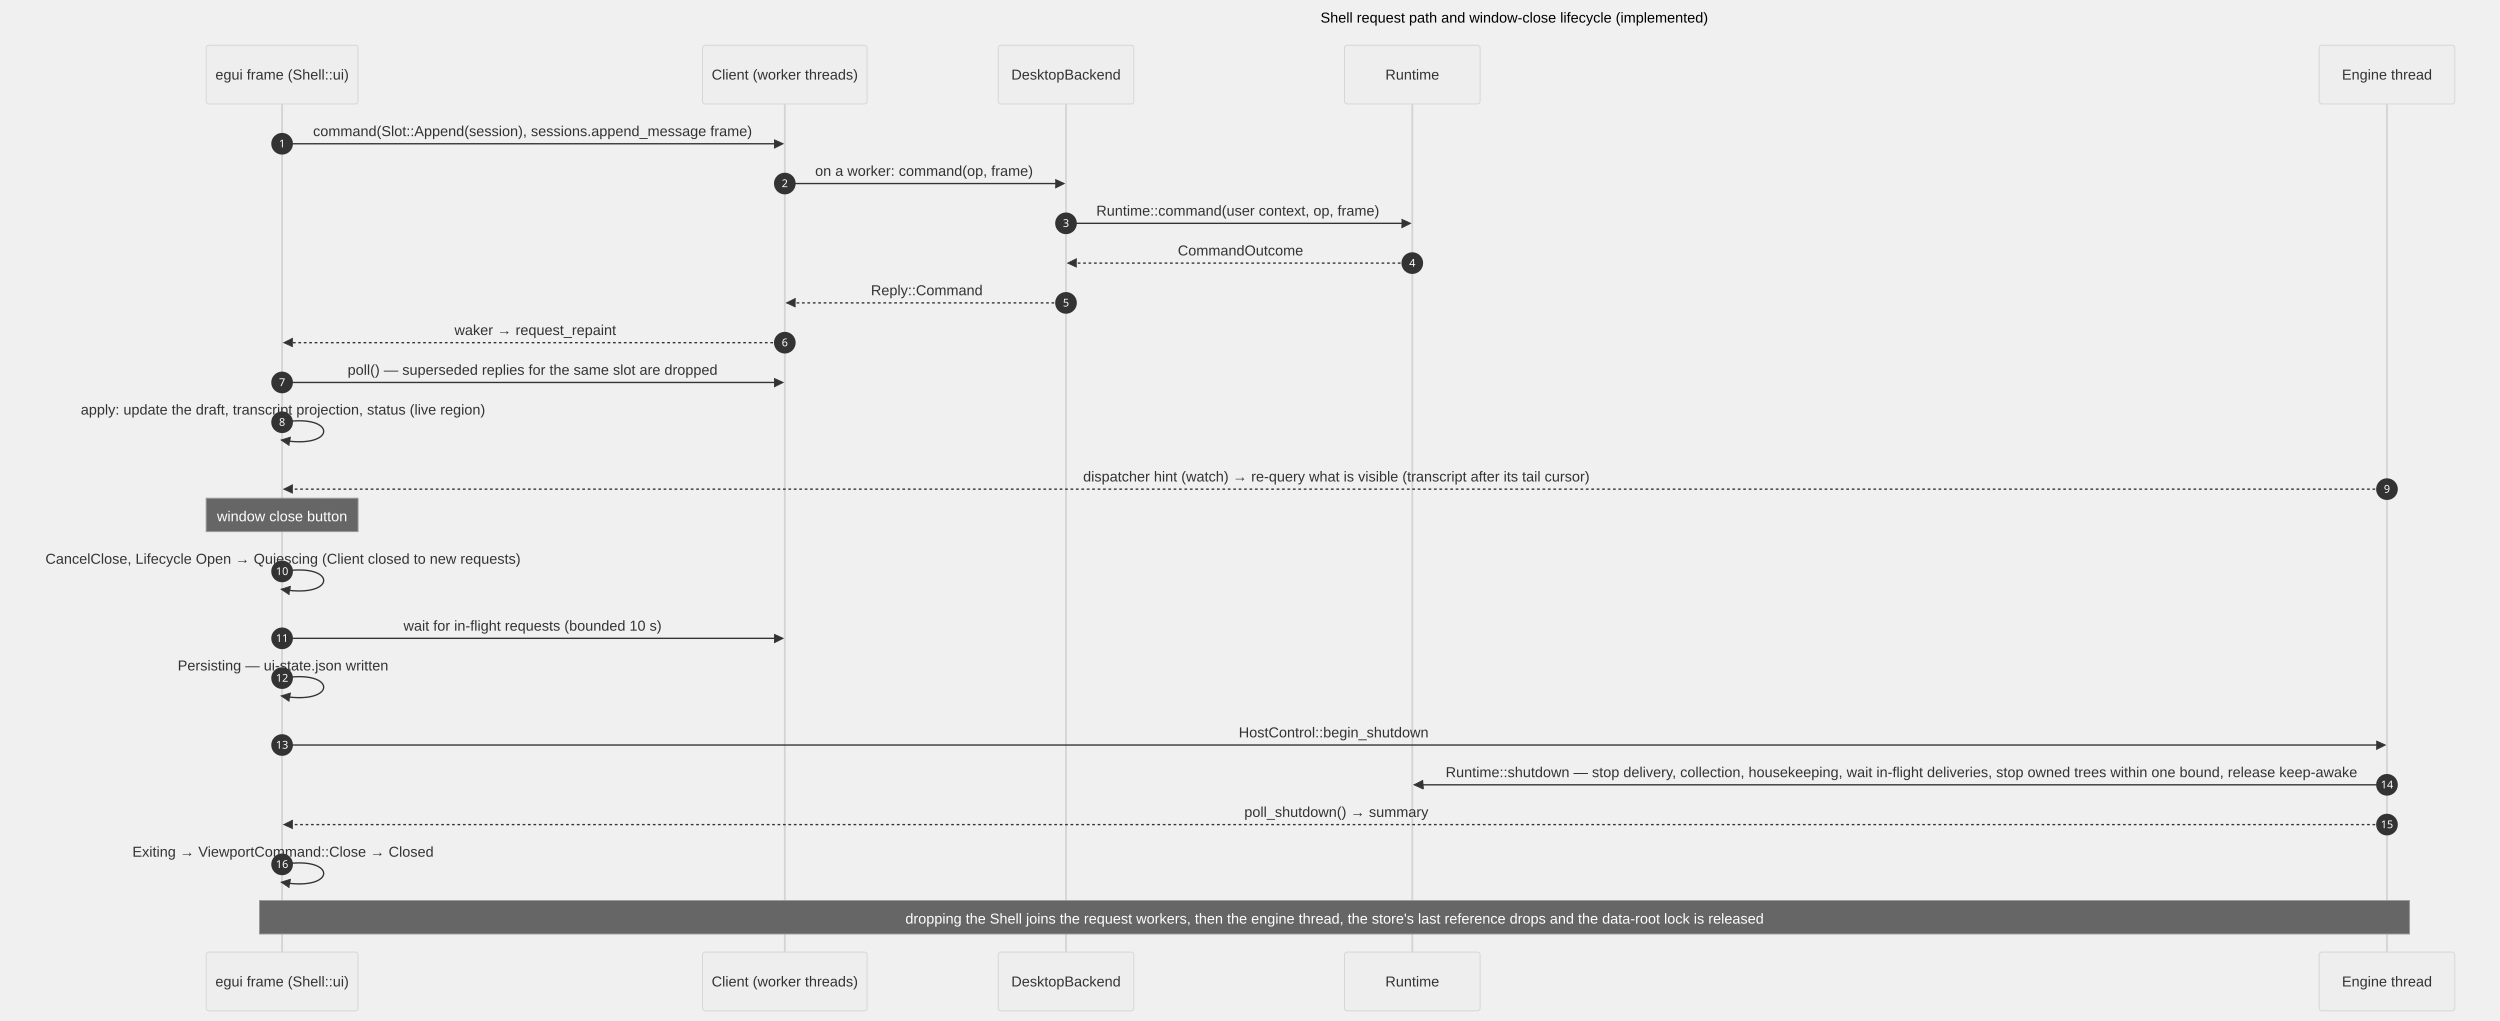
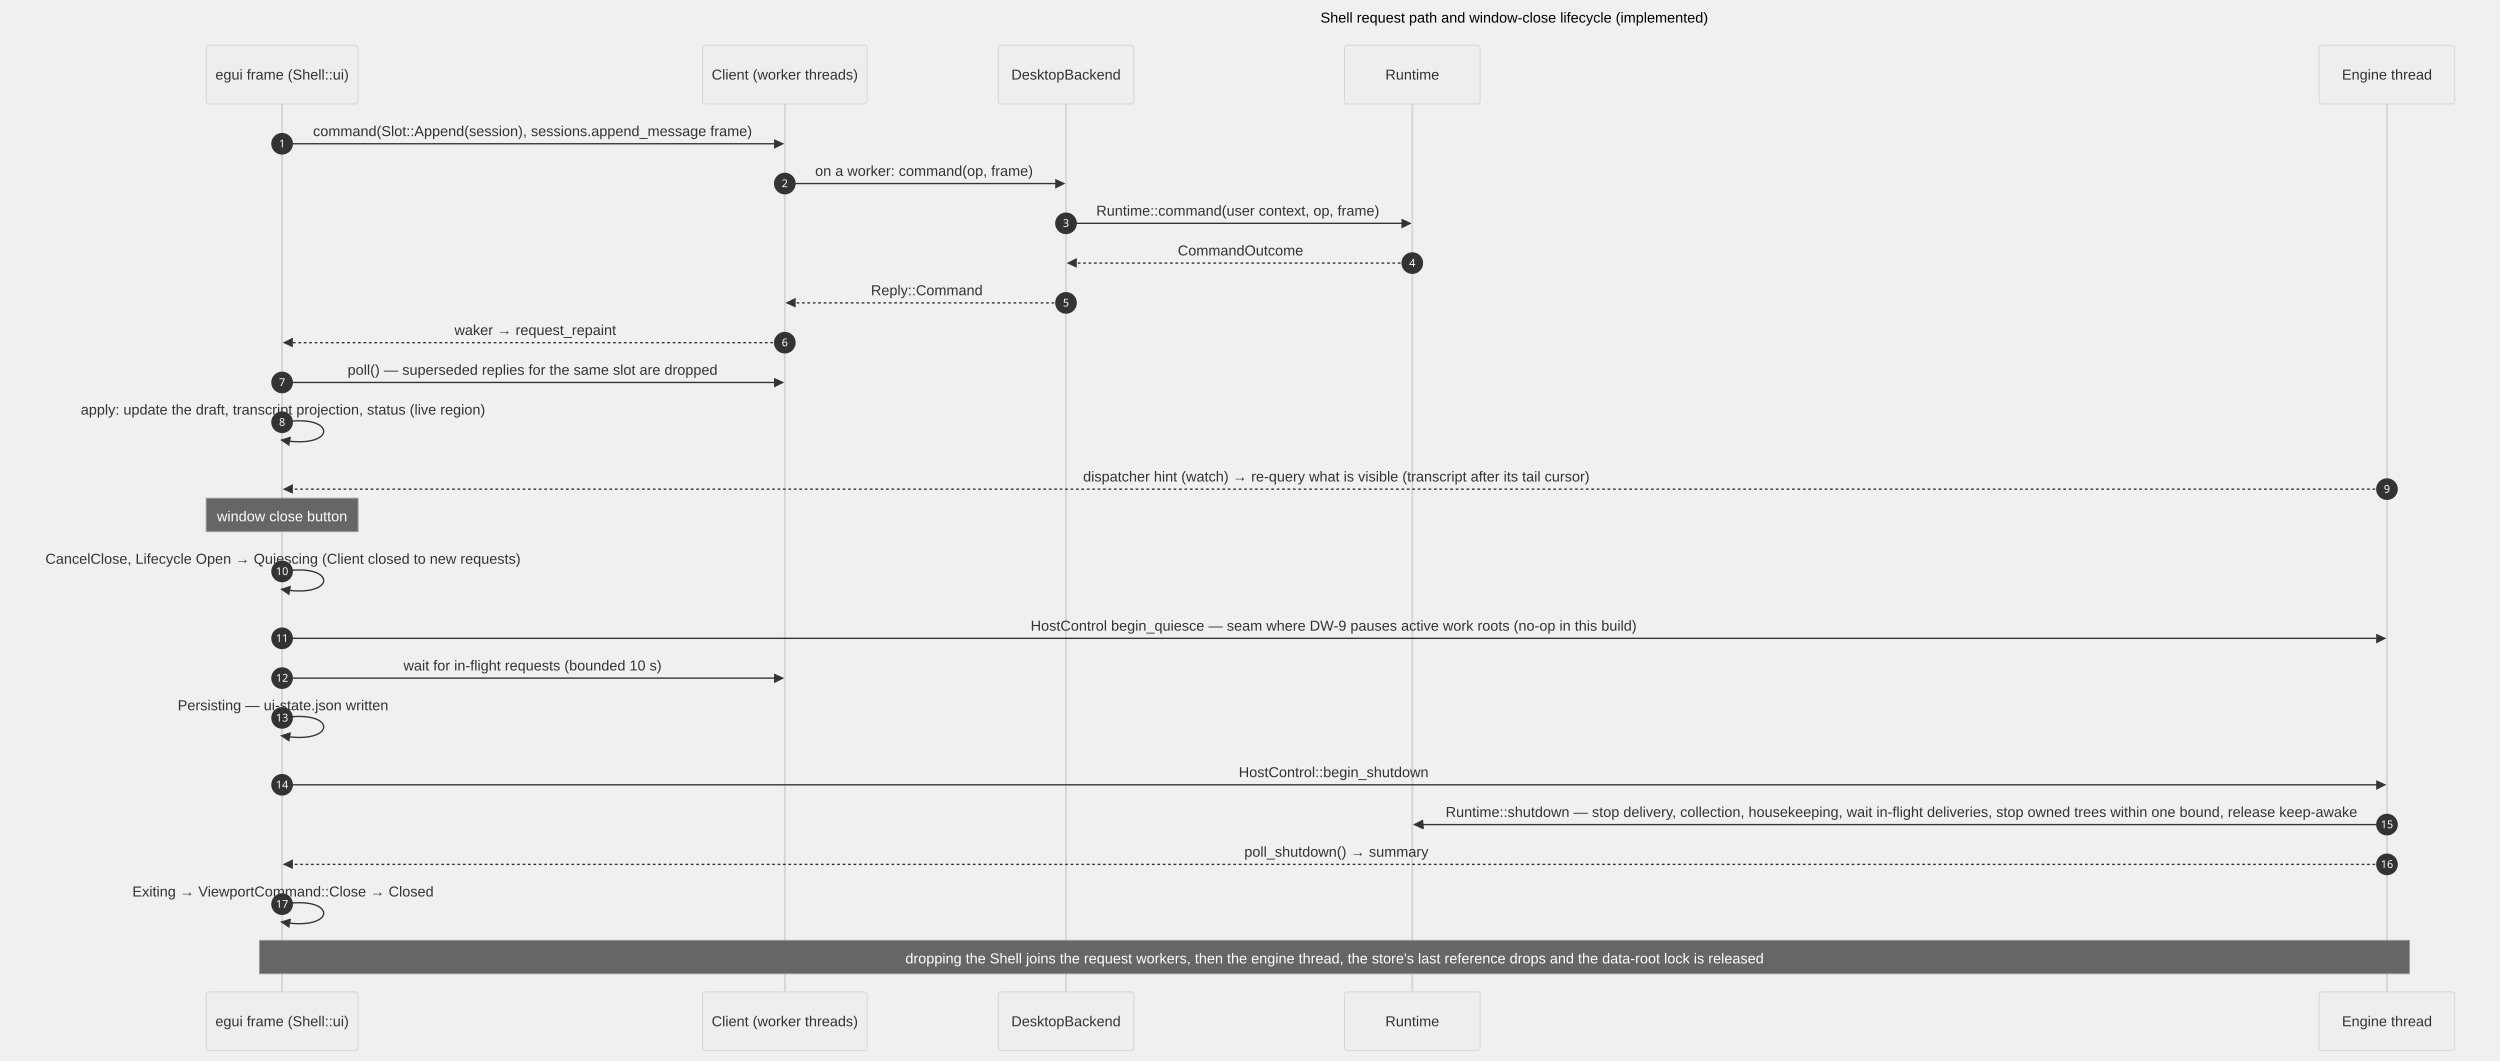
- <svg xmlns="http://www.w3.org/2000/svg" id="my-svg" width="100%" style="max-width: 2765px; background-color: white;" viewBox="-228 -50 2765 1129" role="graphics-document document" aria-roledescription="sequence">
-   <g>
-     <rect x="2337" y="1003" fill="#eaeaea" stroke="#666" width="150" height="65" name="Eng" rx="3" ry="3" class="actor actor-bottom" />
-     <text x="2412" y="1035.5" dominant-baseline="central" alignment-baseline="central" class="actor actor-box" style="text-anchor: middle; font-size: 16px; font-weight: 400; font-family: Arial;">
+ <svg xmlns="http://www.w3.org/2000/svg" id="my-svg" width="100%" style="max-width: 2765px; background-color: white;" viewBox="-228 -50 2765 1173" role="graphics-document document" aria-roledescription="sequence">
+   <g>
+     <rect x="2337" y="1047" fill="#eaeaea" stroke="#666" width="150" height="65" name="Eng" rx="3" ry="3" class="actor actor-bottom" />
+     <text x="2412" y="1079.5" dominant-baseline="central" alignment-baseline="central" class="actor actor-box" style="text-anchor: middle; font-size: 16px; font-weight: 400; font-family: Arial;">
      <tspan x="2412" dy="0">Engine thread</tspan>
    </text>
  </g>
  <g>
-     <rect x="1259" y="1003" fill="#eaeaea" stroke="#666" width="150" height="65" name="RT" rx="3" ry="3" class="actor actor-bottom" />
-     <text x="1334" y="1035.5" dominant-baseline="central" alignment-baseline="central" class="actor actor-box" style="text-anchor: middle; font-size: 16px; font-weight: 400; font-family: Arial;">
+     <rect x="1259" y="1047" fill="#eaeaea" stroke="#666" width="150" height="65" name="RT" rx="3" ry="3" class="actor actor-bottom" />
+     <text x="1334" y="1079.5" dominant-baseline="central" alignment-baseline="central" class="actor actor-box" style="text-anchor: middle; font-size: 16px; font-weight: 400; font-family: Arial;">
      <tspan x="1334" dy="0">Runtime</tspan>
    </text>
  </g>
  <g>
-     <rect x="876" y="1003" fill="#eaeaea" stroke="#666" width="150" height="65" name="BE" rx="3" ry="3" class="actor actor-bottom" />
-     <text x="951" y="1035.5" dominant-baseline="central" alignment-baseline="central" class="actor actor-box" style="text-anchor: middle; font-size: 16px; font-weight: 400; font-family: Arial;">
+     <rect x="876" y="1047" fill="#eaeaea" stroke="#666" width="150" height="65" name="BE" rx="3" ry="3" class="actor actor-bottom" />
+     <text x="951" y="1079.5" dominant-baseline="central" alignment-baseline="central" class="actor actor-box" style="text-anchor: middle; font-size: 16px; font-weight: 400; font-family: Arial;">
      <tspan x="951" dy="0">DesktopBackend</tspan>
    </text>
  </g>
  <g>
-     <rect x="549" y="1003" fill="#eaeaea" stroke="#666" width="182" height="65" name="Client" rx="3" ry="3" class="actor actor-bottom" />
-     <text x="640" y="1035.5" dominant-baseline="central" alignment-baseline="central" class="actor actor-box" style="text-anchor: middle; font-size: 16px; font-weight: 400; font-family: Arial;">
+     <rect x="549" y="1047" fill="#eaeaea" stroke="#666" width="182" height="65" name="Client" rx="3" ry="3" class="actor actor-bottom" />
+     <text x="640" y="1079.5" dominant-baseline="central" alignment-baseline="central" class="actor actor-box" style="text-anchor: middle; font-size: 16px; font-weight: 400; font-family: Arial;">
      <tspan x="640" dy="0">Client (worker threads)</tspan>
    </text>
  </g>
  <g>
-     <rect x="0" y="1003" fill="#eaeaea" stroke="#666" width="168" height="65" name="View" rx="3" ry="3" class="actor actor-bottom" />
-     <text x="84" y="1035.5" dominant-baseline="central" alignment-baseline="central" class="actor actor-box" style="text-anchor: middle; font-size: 16px; font-weight: 400; font-family: Arial;">
+     <rect x="0" y="1047" fill="#eaeaea" stroke="#666" width="168" height="65" name="View" rx="3" ry="3" class="actor actor-bottom" />
+     <text x="84" y="1079.5" dominant-baseline="central" alignment-baseline="central" class="actor actor-box" style="text-anchor: middle; font-size: 16px; font-weight: 400; font-family: Arial;">
      <tspan x="84" dy="0">egui frame (Shell::ui)</tspan>
    </text>
  </g>
  <g>
-     <line id="actor4" x1="2412" y1="65" x2="2412" y2="1003" class="actor-line 200" stroke-width="0.5px" stroke="#999" name="Eng" data-et="life-line" data-id="Eng" />
+     <line id="actor4" x1="2412" y1="65" x2="2412" y2="1047" class="actor-line 200" stroke-width="0.5px" stroke="#999" name="Eng" data-et="life-line" data-id="Eng" />
    <g id="root-4" data-et="participant" data-type="participant" data-id="Eng">
      <rect x="2337" y="0" fill="#eaeaea" stroke="#666" width="150" height="65" name="Eng" rx="3" ry="3" class="actor actor-top" />
      <text x="2412" y="32.5" dominant-baseline="central" alignment-baseline="central" class="actor actor-box" style="text-anchor: middle; font-size: 16px; font-weight: 400; font-family: Arial;">
        <tspan x="2412" dy="0">Engine thread</tspan>
      </text>
    </g>
  </g>
  <g>
-     <line id="actor3" x1="1334" y1="65" x2="1334" y2="1003" class="actor-line 200" stroke-width="0.5px" stroke="#999" name="RT" data-et="life-line" data-id="RT" />
+     <line id="actor3" x1="1334" y1="65" x2="1334" y2="1047" class="actor-line 200" stroke-width="0.5px" stroke="#999" name="RT" data-et="life-line" data-id="RT" />
    <g id="root-3" data-et="participant" data-type="participant" data-id="RT">
      <rect x="1259" y="0" fill="#eaeaea" stroke="#666" width="150" height="65" name="RT" rx="3" ry="3" class="actor actor-top" />
      <text x="1334" y="32.5" dominant-baseline="central" alignment-baseline="central" class="actor actor-box" style="text-anchor: middle; font-size: 16px; font-weight: 400; font-family: Arial;">
        <tspan x="1334" dy="0">Runtime</tspan>
      </text>
    </g>
  </g>
  <g>
-     <line id="actor2" x1="951" y1="65" x2="951" y2="1003" class="actor-line 200" stroke-width="0.5px" stroke="#999" name="BE" data-et="life-line" data-id="BE" />
+     <line id="actor2" x1="951" y1="65" x2="951" y2="1047" class="actor-line 200" stroke-width="0.5px" stroke="#999" name="BE" data-et="life-line" data-id="BE" />
    <g id="root-2" data-et="participant" data-type="participant" data-id="BE">
      <rect x="876" y="0" fill="#eaeaea" stroke="#666" width="150" height="65" name="BE" rx="3" ry="3" class="actor actor-top" />
      <text x="951" y="32.5" dominant-baseline="central" alignment-baseline="central" class="actor actor-box" style="text-anchor: middle; font-size: 16px; font-weight: 400; font-family: Arial;">
        <tspan x="951" dy="0">DesktopBackend</tspan>
      </text>
    </g>
  </g>
  <g>
-     <line id="actor1" x1="640" y1="65" x2="640" y2="1003" class="actor-line 200" stroke-width="0.5px" stroke="#999" name="Client" data-et="life-line" data-id="Client" />
+     <line id="actor1" x1="640" y1="65" x2="640" y2="1047" class="actor-line 200" stroke-width="0.5px" stroke="#999" name="Client" data-et="life-line" data-id="Client" />
    <g id="root-1" data-et="participant" data-type="participant" data-id="Client">
      <rect x="549" y="0" fill="#eaeaea" stroke="#666" width="182" height="65" name="Client" rx="3" ry="3" class="actor actor-top" />
      <text x="640" y="32.5" dominant-baseline="central" alignment-baseline="central" class="actor actor-box" style="text-anchor: middle; font-size: 16px; font-weight: 400; font-family: Arial;">
        <tspan x="640" dy="0">Client (worker threads)</tspan>
      </text>
    </g>
  </g>
  <g>
-     <line id="actor0" x1="84" y1="65" x2="84" y2="1003" class="actor-line 200" stroke-width="0.5px" stroke="#999" name="View" data-et="life-line" data-id="View" />
+     <line id="actor0" x1="84" y1="65" x2="84" y2="1047" class="actor-line 200" stroke-width="0.5px" stroke="#999" name="View" data-et="life-line" data-id="View" />
    <g id="root-0" data-et="participant" data-type="participant" data-id="View">
      <rect x="0" y="0" fill="#eaeaea" stroke="#666" width="168" height="65" name="View" rx="3" ry="3" class="actor actor-top" />
      <text x="84" y="32.5" dominant-baseline="central" alignment-baseline="central" class="actor actor-box" style="text-anchor: middle; font-size: 16px; font-weight: 400; font-family: Arial;">
        <tspan x="84" dy="0">egui frame (Shell::ui)</tspan>
      </text>
    </g>
  </g>
  <style>#my-svg{font-family:Arial;font-size:16px;fill:#000000;}@keyframes edge-animation-frame{from{stroke-dashoffset:0;}}@keyframes dash{to{stroke-dashoffset:0;}}#my-svg .edge-animation-slow{stroke-dasharray:9,5!important;stroke-dashoffset:900;animation:dash 50s linear infinite;stroke-linecap:round;}#my-svg .edge-animation-fast{stroke-dasharray:9,5!important;stroke-dashoffset:900;animation:dash 20s linear infinite;stroke-linecap:round;}#my-svg .error-icon{fill:#552222;}#my-svg .error-text{fill:#552222;stroke:#552222;}#my-svg .edge-thickness-normal{stroke-width:1px;}#my-svg .edge-thickness-thick{stroke-width:3.5px;}#my-svg .edge-pattern-solid{stroke-dasharray:0;}#my-svg .edge-thickness-invisible{stroke-width:0;fill:none;}#my-svg .edge-pattern-dashed{stroke-dasharray:3;}#my-svg .edge-pattern-dotted{stroke-dasharray:2;}#my-svg .marker{fill:#666;stroke:#666;}#my-svg .marker.cross{stroke:#666;}#my-svg svg{font-family:Arial;font-size:16px;}#my-svg p{margin:0;}#my-svg .actor{stroke:hsl(0, 0%, 83%);fill:#eee;stroke-width:1;}#my-svg rect.actor.outer-path[data-look="neo"]{filter:drop-shadow( 1px 2px 2px rgba(185,185,185,1));}#my-svg rect.note[data-look="neo"]{stroke:#999;fill:#666;filter:drop-shadow( 1px 2px 2px rgba(185,185,185,1));}#my-svg text.actor&gt;tspan{fill:#333;stroke:none;}#my-svg .actor-line{stroke:hsl(0, 0%, 83%);}#my-svg .innerArc{stroke-width:1.5;stroke-dasharray:none;}#my-svg .messageLine0{stroke-width:1.5;stroke-dasharray:none;stroke:#333;}#my-svg .messageLine1{stroke-width:1.5;stroke-dasharray:2,2;stroke:#333;}#my-svg [id$="-arrowhead"] path{fill:#333;stroke:#333;}#my-svg .sequenceNumber{fill:white;}#my-svg [id$="-sequencenumber"]{fill:#333;}#my-svg [id$="-crosshead"] path{fill:#333;stroke:#333;}#my-svg .messageText{fill:#333;stroke:none;}#my-svg .labelBox{stroke:hsl(0, 0%, 83%);fill:#eee;filter:none;}#my-svg .labelText,#my-svg .labelText&gt;tspan{fill:#333;stroke:none;}#my-svg .loopText,#my-svg .loopText&gt;tspan{fill:#333;stroke:none;}#my-svg .sectionTitle,#my-svg .sectionTitle&gt;tspan{fill:#333;stroke:none;}#my-svg .loopLine{stroke-width:2px;stroke-dasharray:2,2;stroke:hsl(0, 0%, 83%);fill:hsl(0, 0%, 83%);}#my-svg .note{stroke:#999;fill:#666;}#my-svg .noteText,#my-svg .noteText&gt;tspan{fill:#fff;stroke:none;font-weight:normal;}#my-svg .activation0{fill:#f4f4f4;stroke:#666;}#my-svg .activation1{fill:#f4f4f4;stroke:#666;}#my-svg .activation2{fill:#f4f4f4;stroke:#666;}#my-svg .actorPopupMenu{position:absolute;}#my-svg .actorPopupMenuPanel{position:absolute;fill:#eee;box-shadow:0px 8px 16px 0px rgba(0,0,0,0.2);filter:drop-shadow(3px 5px 2px rgb(0 0 0 / 0.4));}#my-svg .actor-man circle,#my-svg line{fill:#eee;stroke-width:2px;}#my-svg g rect.rect{filter:drop-shadow( 1px 2px 2px rgba(185,185,185,1));stroke:#999;}#my-svg .node .neo-node{stroke:#999;}#my-svg [data-look="neo"].node rect,#my-svg [data-look="neo"].cluster rect,#my-svg [data-look="neo"].node polygon{stroke:url(#my-svg-gradient);filter:drop-shadow( 1px 2px 2px rgba(185,185,185,1));}#my-svg [data-look="neo"].swimlane.cluster rect{filter:none;}#my-svg [data-look="neo"].node path{stroke:url(#my-svg-gradient);stroke-width:1px;}#my-svg [data-look="neo"].node .outer-path{filter:drop-shadow( 1px 2px 2px rgba(185,185,185,1));}#my-svg [data-look="neo"].node .neo-line path{stroke:#999;filter:none;}#my-svg [data-look="neo"].node circle{stroke:url(#my-svg-gradient);filter:drop-shadow( 1px 2px 2px rgba(185,185,185,1));}#my-svg [data-look="neo"].node circle .state-start{fill:#000000;}#my-svg [data-look="neo"].icon-shape .icon{fill:url(#my-svg-gradient);filter:drop-shadow( 1px 2px 2px rgba(185,185,185,1));}#my-svg [data-look="neo"].icon-shape .icon-neo path{stroke:url(#my-svg-gradient);filter:drop-shadow( 1px 2px 2px rgba(185,185,185,1));}#my-svg :root{--mermaid-font-family:Arial;}</style>
  <g />
  <defs>
    <symbol id="my-svg-computer" width="24" height="24">
      <path transform="scale(.5)" d="M2 2v13h20v-13h-20zm18 11h-16v-9h16v9zm-10.228 6l.466-1h3.524l.467 1h-4.457zm14.228 3h-24l2-6h2.104l-1.33 4h18.45l-1.297-4h2.073l2 6zm-5-10h-14v-7h14v7z" />
    </symbol>
  </defs>
  <defs>
    <symbol id="my-svg-database" fill-rule="evenodd" clip-rule="evenodd">
      <path transform="scale(.5)" d="M12.258.001l.256.004.255.005.253.008.251.01.249.012.247.015.246.016.242.019.241.02.239.023.236.024.233.027.231.028.229.031.225.032.223.034.22.036.217.038.214.04.211.041.208.043.205.045.201.046.198.048.194.05.191.051.187.053.183.054.18.056.175.057.172.059.168.06.163.061.16.063.155.064.15.066.074.033.073.033.071.034.07.034.069.035.068.035.067.035.066.035.064.036.064.036.062.036.06.036.06.037.058.037.058.037.055.038.055.038.053.038.052.038.051.039.05.039.048.039.047.039.045.04.044.04.043.04.041.04.04.041.039.041.037.041.036.041.034.041.033.042.032.042.03.042.029.042.027.042.026.043.024.043.023.043.021.043.02.043.018.044.017.043.015.044.013.044.012.044.011.045.009.044.007.045.006.045.004.045.002.045.001.045v17l-.001.045-.002.045-.004.045-.006.045-.007.045-.009.044-.011.045-.012.044-.013.044-.015.044-.017.043-.018.044-.02.043-.021.043-.023.043-.024.043-.026.043-.027.042-.029.042-.03.042-.032.042-.033.042-.034.041-.036.041-.037.041-.039.041-.04.041-.041.04-.043.04-.044.04-.045.04-.047.039-.048.039-.05.039-.051.039-.052.038-.053.038-.055.038-.055.038-.058.037-.058.037-.06.037-.06.036-.062.036-.064.036-.064.036-.066.035-.067.035-.068.035-.069.035-.07.034-.071.034-.073.033-.074.033-.15.066-.155.064-.16.063-.163.061-.168.06-.172.059-.175.057-.18.056-.183.054-.187.053-.191.051-.194.05-.198.048-.201.046-.205.045-.208.043-.211.041-.214.04-.217.038-.22.036-.223.034-.225.032-.229.031-.231.028-.233.027-.236.024-.239.023-.241.02-.242.019-.246.016-.247.015-.249.012-.251.01-.253.008-.255.005-.256.004-.258.001-.258-.001-.256-.004-.255-.005-.253-.008-.251-.01-.249-.012-.247-.015-.245-.016-.243-.019-.241-.02-.238-.023-.236-.024-.234-.027-.231-.028-.228-.031-.226-.032-.223-.034-.22-.036-.217-.038-.214-.04-.211-.041-.208-.043-.204-.045-.201-.046-.198-.048-.195-.05-.19-.051-.187-.053-.184-.054-.179-.056-.176-.057-.172-.059-.167-.06-.164-.061-.159-.063-.155-.064-.151-.066-.074-.033-.072-.033-.072-.034-.07-.034-.069-.035-.068-.035-.067-.035-.066-.035-.064-.036-.063-.036-.062-.036-.061-.036-.06-.037-.058-.037-.057-.037-.056-.038-.055-.038-.053-.038-.052-.038-.051-.039-.049-.039-.049-.039-.046-.039-.046-.04-.044-.04-.043-.04-.041-.04-.04-.041-.039-.041-.037-.041-.036-.041-.034-.041-.033-.042-.032-.042-.03-.042-.029-.042-.027-.042-.026-.043-.024-.043-.023-.043-.021-.043-.02-.043-.018-.044-.017-.043-.015-.044-.013-.044-.012-.044-.011-.045-.009-.044-.007-.045-.006-.045-.004-.045-.002-.045-.001-.045v-17l.001-.045.002-.045.004-.045.006-.045.007-.045.009-.044.011-.045.012-.044.013-.044.015-.044.017-.043.018-.044.02-.043.021-.043.023-.043.024-.043.026-.043.027-.042.029-.042.03-.042.032-.042.033-.042.034-.041.036-.041.037-.041.039-.041.04-.041.041-.04.043-.04.044-.04.046-.04.046-.039.049-.039.049-.039.051-.039.052-.038.053-.038.055-.038.056-.038.057-.037.058-.037.06-.037.061-.036.062-.036.063-.036.064-.036.066-.035.067-.035.068-.035.069-.035.07-.034.072-.034.072-.033.074-.033.151-.066.155-.064.159-.063.164-.061.167-.06.172-.059.176-.057.179-.056.184-.054.187-.053.19-.051.195-.05.198-.048.201-.046.204-.045.208-.043.211-.041.214-.04.217-.038.22-.036.223-.034.226-.032.228-.031.231-.028.234-.027.236-.024.238-.023.241-.02.243-.019.245-.016.247-.015.249-.012.251-.01.253-.008.255-.005.256-.004.258-.001.258.001zm-9.258 20.499v.01l.001.021.003.021.004.022.005.021.006.022.007.022.009.023.01.022.011.023.012.023.013.023.015.023.016.024.017.023.018.024.019.024.021.024.022.025.023.024.024.025.052.049.056.05.061.051.066.051.07.051.075.051.079.052.084.052.088.052.092.052.097.052.102.051.105.052.11.052.114.051.119.051.123.051.127.05.131.05.135.05.139.048.144.049.147.047.152.047.155.047.16.045.163.045.167.043.171.043.176.041.178.041.183.039.187.039.19.037.194.035.197.035.202.033.204.031.209.03.212.029.216.027.219.025.222.024.226.021.23.02.233.018.236.016.24.015.243.012.246.01.249.008.253.005.256.004.259.001.26-.001.257-.004.254-.005.25-.008.247-.011.244-.012.241-.014.237-.016.233-.018.231-.021.226-.021.224-.024.22-.026.216-.027.212-.028.21-.031.205-.031.202-.034.198-.034.194-.036.191-.037.187-.039.183-.04.179-.04.175-.042.172-.043.168-.044.163-.045.16-.046.155-.046.152-.047.148-.048.143-.049.139-.049.136-.05.131-.05.126-.05.123-.051.118-.052.114-.051.11-.052.106-.052.101-.052.096-.052.092-.052.088-.053.083-.051.079-.052.074-.052.07-.051.065-.051.06-.051.056-.05.051-.05.023-.024.023-.025.021-.024.02-.024.019-.024.018-.024.017-.024.015-.023.014-.024.013-.023.012-.023.01-.023.01-.022.008-.022.006-.022.006-.022.004-.022.004-.021.001-.021.001-.021v-4.127l-.077.055-.08.053-.083.054-.085.053-.087.052-.09.052-.093.051-.095.05-.097.05-.1.049-.102.049-.105.048-.106.047-.109.047-.111.046-.114.045-.115.045-.118.044-.12.043-.122.042-.124.042-.126.041-.128.04-.13.04-.132.038-.134.038-.135.037-.138.037-.139.035-.142.035-.143.034-.144.033-.147.032-.148.031-.15.03-.151.03-.153.029-.154.027-.156.027-.158.026-.159.025-.161.024-.162.023-.163.022-.165.021-.166.02-.167.019-.169.018-.169.017-.171.016-.173.015-.173.014-.175.013-.175.012-.177.011-.178.01-.179.008-.179.008-.181.006-.182.005-.182.004-.184.003-.184.002h-.37l-.184-.002-.184-.003-.182-.004-.182-.005-.181-.006-.179-.008-.179-.008-.178-.01-.176-.011-.176-.012-.175-.013-.173-.014-.172-.015-.171-.016-.17-.017-.169-.018-.167-.019-.166-.02-.165-.021-.163-.022-.162-.023-.161-.024-.159-.025-.157-.026-.156-.027-.155-.027-.153-.029-.151-.03-.15-.03-.148-.031-.146-.032-.145-.033-.143-.034-.141-.035-.14-.035-.137-.037-.136-.037-.134-.038-.132-.038-.13-.04-.128-.04-.126-.041-.124-.042-.122-.042-.12-.044-.117-.043-.116-.045-.113-.045-.112-.046-.109-.047-.106-.047-.105-.048-.102-.049-.1-.049-.097-.05-.095-.05-.093-.052-.09-.051-.087-.052-.085-.053-.083-.054-.08-.054-.077-.054v4.127zm0-5.654v.011l.001.021.003.021.004.021.005.022.006.022.007.022.009.022.01.022.011.023.012.023.013.023.015.024.016.023.017.024.018.024.019.024.021.024.022.024.023.025.024.024.052.05.056.05.061.05.066.051.07.051.075.052.079.051.084.052.088.052.092.052.097.052.102.052.105.052.11.051.114.051.119.052.123.05.127.051.131.05.135.049.139.049.144.048.147.048.152.047.155.046.16.045.163.045.167.044.171.042.176.042.178.04.183.04.187.038.19.037.194.036.197.034.202.033.204.032.209.03.212.028.216.027.219.025.222.024.226.022.23.02.233.018.236.016.24.014.243.012.246.01.249.008.253.006.256.003.259.001.26-.001.257-.003.254-.006.25-.008.247-.01.244-.012.241-.015.237-.016.233-.018.231-.02.226-.022.224-.024.22-.025.216-.027.212-.029.21-.03.205-.032.202-.033.198-.035.194-.036.191-.037.187-.039.183-.039.179-.041.175-.042.172-.043.168-.044.163-.045.16-.045.155-.047.152-.047.148-.048.143-.048.139-.05.136-.049.131-.05.126-.051.123-.051.118-.051.114-.052.11-.052.106-.052.101-.052.096-.052.092-.052.088-.052.083-.052.079-.052.074-.051.07-.052.065-.051.06-.05.056-.051.051-.049.023-.025.023-.024.021-.025.02-.024.019-.024.018-.024.017-.024.015-.023.014-.023.013-.024.012-.022.01-.023.01-.023.008-.022.006-.022.006-.022.004-.021.004-.022.001-.021.001-.021v-4.139l-.077.054-.08.054-.083.054-.085.052-.087.053-.09.051-.093.051-.095.051-.097.05-.1.049-.102.049-.105.048-.106.047-.109.047-.111.046-.114.045-.115.044-.118.044-.12.044-.122.042-.124.042-.126.041-.128.04-.13.039-.132.039-.134.038-.135.037-.138.036-.139.036-.142.035-.143.033-.144.033-.147.033-.148.031-.15.03-.151.03-.153.028-.154.028-.156.027-.158.026-.159.025-.161.024-.162.023-.163.022-.165.021-.166.02-.167.019-.169.018-.169.017-.171.016-.173.015-.173.014-.175.013-.175.012-.177.011-.178.009-.179.009-.179.007-.181.007-.182.005-.182.004-.184.003-.184.002h-.37l-.184-.002-.184-.003-.182-.004-.182-.005-.181-.007-.179-.007-.179-.009-.178-.009-.176-.011-.176-.012-.175-.013-.173-.014-.172-.015-.171-.016-.17-.017-.169-.018-.167-.019-.166-.02-.165-.021-.163-.022-.162-.023-.161-.024-.159-.025-.157-.026-.156-.027-.155-.028-.153-.028-.151-.03-.15-.03-.148-.031-.146-.033-.145-.033-.143-.033-.141-.035-.14-.036-.137-.036-.136-.037-.134-.038-.132-.039-.13-.039-.128-.04-.126-.041-.124-.042-.122-.043-.12-.043-.117-.044-.116-.044-.113-.046-.112-.046-.109-.046-.106-.047-.105-.048-.102-.049-.1-.049-.097-.05-.095-.051-.093-.051-.09-.051-.087-.053-.085-.052-.083-.054-.08-.054-.077-.054v4.139zm0-5.666v.011l.001.02.003.022.004.021.005.022.006.021.007.022.009.023.01.022.011.023.012.023.013.023.015.023.016.024.017.024.018.023.019.024.021.025.022.024.023.024.024.025.052.05.056.05.061.05.066.051.07.051.075.052.079.051.084.052.088.052.092.052.097.052.102.052.105.051.11.052.114.051.119.051.123.051.127.05.131.05.135.05.139.049.144.048.147.048.152.047.155.046.16.045.163.045.167.043.171.043.176.042.178.04.183.04.187.038.19.037.194.036.197.034.202.033.204.032.209.03.212.028.216.027.219.025.222.024.226.021.23.02.233.018.236.017.24.014.243.012.246.01.249.008.253.006.256.003.259.001.26-.001.257-.003.254-.006.25-.008.247-.01.244-.013.241-.014.237-.016.233-.018.231-.02.226-.022.224-.024.22-.025.216-.027.212-.029.21-.03.205-.032.202-.033.198-.035.194-.036.191-.037.187-.039.183-.039.179-.041.175-.042.172-.043.168-.044.163-.045.16-.045.155-.047.152-.047.148-.048.143-.049.139-.049.136-.049.131-.051.126-.05.123-.051.118-.052.114-.051.11-.052.106-.052.101-.052.096-.052.092-.052.088-.052.083-.052.079-.052.074-.052.07-.051.065-.051.06-.051.056-.05.051-.049.023-.025.023-.025.021-.024.02-.024.019-.024.018-.024.017-.024.015-.023.014-.024.013-.023.012-.023.01-.022.01-.023.008-.022.006-.022.006-.022.004-.022.004-.021.001-.021.001-.021v-4.153l-.077.054-.08.054-.083.053-.085.053-.087.053-.09.051-.093.051-.095.051-.097.05-.1.049-.102.048-.105.048-.106.048-.109.046-.111.046-.114.046-.115.044-.118.044-.12.043-.122.043-.124.042-.126.041-.128.04-.13.039-.132.039-.134.038-.135.037-.138.036-.139.036-.142.034-.143.034-.144.033-.147.032-.148.032-.15.03-.151.03-.153.028-.154.028-.156.027-.158.026-.159.024-.161.024-.162.023-.163.023-.165.021-.166.02-.167.019-.169.018-.169.017-.171.016-.173.015-.173.014-.175.013-.175.012-.177.01-.178.01-.179.009-.179.007-.181.006-.182.006-.182.004-.184.003-.184.001-.185.001-.185-.001-.184-.001-.184-.003-.182-.004-.182-.006-.181-.006-.179-.007-.179-.009-.178-.01-.176-.01-.176-.012-.175-.013-.173-.014-.172-.015-.171-.016-.17-.017-.169-.018-.167-.019-.166-.02-.165-.021-.163-.023-.162-.023-.161-.024-.159-.024-.157-.026-.156-.027-.155-.028-.153-.028-.151-.03-.15-.03-.148-.032-.146-.032-.145-.033-.143-.034-.141-.034-.14-.036-.137-.036-.136-.037-.134-.038-.132-.039-.13-.039-.128-.041-.126-.041-.124-.041-.122-.043-.12-.043-.117-.044-.116-.044-.113-.046-.112-.046-.109-.046-.106-.048-.105-.048-.102-.048-.1-.05-.097-.049-.095-.051-.093-.051-.09-.052-.087-.052-.085-.053-.083-.053-.08-.054-.077-.054v4.153zm8.74-8.179l-.257.004-.254.005-.25.008-.247.011-.244.012-.241.014-.237.016-.233.018-.231.021-.226.022-.224.023-.22.026-.216.027-.212.028-.21.031-.205.032-.202.033-.198.034-.194.036-.191.038-.187.038-.183.04-.179.041-.175.042-.172.043-.168.043-.163.045-.16.046-.155.046-.152.048-.148.048-.143.048-.139.049-.136.05-.131.05-.126.051-.123.051-.118.051-.114.052-.11.052-.106.052-.101.052-.096.052-.092.052-.088.052-.083.052-.079.052-.074.051-.07.052-.065.051-.06.05-.056.05-.051.05-.023.025-.023.024-.021.024-.02.025-.019.024-.018.024-.017.023-.015.024-.014.023-.013.023-.012.023-.01.023-.01.022-.008.022-.006.023-.006.021-.004.022-.004.021-.001.021-.001.021.001.021.001.021.004.021.004.022.006.021.006.023.008.022.01.022.01.023.012.023.013.023.014.023.015.024.017.023.018.024.019.024.02.025.021.024.023.024.023.025.051.05.056.05.06.05.065.051.07.052.074.051.079.052.083.052.088.052.092.052.096.052.101.052.106.052.11.052.114.052.118.051.123.051.126.051.131.05.136.05.139.049.143.048.148.048.152.048.155.046.16.046.163.045.168.043.172.043.175.042.179.041.183.04.187.038.191.038.194.036.198.034.202.033.205.032.21.031.212.028.216.027.22.026.224.023.226.022.231.021.233.018.237.016.241.014.244.012.247.011.25.008.254.005.257.004.26.001.26-.001.257-.004.254-.005.25-.008.247-.011.244-.012.241-.014.237-.016.233-.018.231-.021.226-.022.224-.023.22-.026.216-.027.212-.028.21-.031.205-.032.202-.033.198-.034.194-.036.191-.038.187-.038.183-.04.179-.041.175-.042.172-.043.168-.043.163-.045.16-.046.155-.046.152-.048.148-.048.143-.048.139-.049.136-.05.131-.05.126-.051.123-.051.118-.051.114-.052.11-.052.106-.052.101-.052.096-.052.092-.052.088-.052.083-.052.079-.052.074-.051.07-.052.065-.051.06-.05.056-.05.051-.05.023-.025.023-.024.021-.024.02-.025.019-.024.018-.024.017-.023.015-.024.014-.023.013-.023.012-.023.01-.023.01-.022.008-.022.006-.023.006-.021.004-.022.004-.021.001-.021.001-.021-.001-.021-.001-.021-.004-.021-.004-.022-.006-.021-.006-.023-.008-.022-.01-.022-.01-.023-.012-.023-.013-.023-.014-.023-.015-.024-.017-.023-.018-.024-.019-.024-.02-.025-.021-.024-.023-.024-.023-.025-.051-.05-.056-.05-.06-.05-.065-.051-.07-.052-.074-.051-.079-.052-.083-.052-.088-.052-.092-.052-.096-.052-.101-.052-.106-.052-.11-.052-.114-.052-.118-.051-.123-.051-.126-.051-.131-.05-.136-.05-.139-.049-.143-.048-.148-.048-.152-.048-.155-.046-.16-.046-.163-.045-.168-.043-.172-.043-.175-.042-.179-.041-.183-.04-.187-.038-.191-.038-.194-.036-.198-.034-.202-.033-.205-.032-.21-.031-.212-.028-.216-.027-.22-.026-.224-.023-.226-.022-.231-.021-.233-.018-.237-.016-.241-.014-.244-.012-.247-.011-.25-.008-.254-.005-.257-.004-.26-.001-.26.001z" />
    </symbol>
  </defs>
  <defs>
    <symbol id="my-svg-clock" width="24" height="24">
      <path transform="scale(.5)" d="M12 2c5.514 0 10 4.486 10 10s-4.486 10-10 10-10-4.486-10-10 4.486-10 10-10zm0-2c-6.627 0-12 5.373-12 12s5.373 12 12 12 12-5.373 12-12-5.373-12-12-12zm5.848 12.459c.202.038.202.333.001.372-1.907.361-6.045 1.111-6.547 1.111-.719 0-1.301-.582-1.301-1.301 0-.512.77-5.447 1.125-7.445.034-.192.312-.181.343.014l.985 6.238 5.394 1.011z" />
    </symbol>
  </defs>
  <defs>
    <marker id="my-svg-arrowhead" refX="7.9" refY="5" markerUnits="userSpaceOnUse" markerWidth="12" markerHeight="12" orient="auto-start-reverse">
      <path d="M -1 0 L 10 5 L 0 10 z" />
    </marker>
  </defs>
  <defs>
    <marker id="my-svg-crosshead" markerWidth="15" markerHeight="8" orient="auto" refX="4" refY="4.5">
      <path fill="none" stroke="#000000" stroke-width="1pt" d="M 1,2 L 6,7 M 6,2 L 1,7" style="stroke-dasharray: 0, 0;" />
    </marker>
  </defs>
  <defs>
    <marker id="my-svg-filled-head" refX="15.5" refY="7" markerWidth="20" markerHeight="28" orient="auto">
      <path d="M 18,7 L9,13 L14,7 L9,1 Z" />
    </marker>
  </defs>
  <defs>
    <marker id="my-svg-sequencenumber" refX="15" refY="15" markerWidth="60" markerHeight="40" orient="auto">
      <circle cx="15" cy="15" r="6" />
    </marker>
  </defs>
  <defs>
    <marker id="my-svg-solidTopArrowHead" refX="7.9" refY="7.25" markerUnits="userSpaceOnUse" markerWidth="12" markerHeight="12" orient="auto-start-reverse">
      <path d="M 0 0 L 10 8 L 0 8 z" />
    </marker>
  </defs>
  <defs>
    <marker id="my-svg-solidBottomArrowHead" refX="7.9" refY="0.75" markerUnits="userSpaceOnUse" markerWidth="12" markerHeight="12" orient="auto-start-reverse">
      <path d="M 0 0 L 10 0 L 0 8 z" />
    </marker>
  </defs>
  <defs>
    <marker id="my-svg-stickTopArrowHead" refX="7.5" refY="7" markerUnits="userSpaceOnUse" markerWidth="12" markerHeight="12" orient="auto-start-reverse">
      <path d="M 0 0 L 7 7" stroke="black" stroke-width="1.5" fill="none" />
    </marker>
  </defs>
  <defs>
    <marker id="my-svg-stickBottomArrowHead" refX="7.5" refY="0" markerUnits="userSpaceOnUse" markerWidth="12" markerHeight="12" orient="auto-start-reverse">
      <path d="M 0 7 L 7 0" stroke="black" stroke-width="1.5" fill="none" />
    </marker>
  </defs>
  <g data-et="note" data-id="i10">
    <rect x="0" y="501" fill="#EDF2AE" stroke="#666" width="168" height="37" class="note" />
    <text x="84" y="506" text-anchor="middle" dominant-baseline="middle" alignment-baseline="middle" class="noteText" dy="1em" style="font-family: Arial; font-size: 16px; font-weight: 400;">
      <tspan x="84">window close button</tspan>
    </text>
  </g>
-   <g data-et="note" data-id="i18">
-     <rect x="59" y="946" fill="#EDF2AE" stroke="#666" width="2378" height="37" class="note" />
-     <text x="1248" y="951" text-anchor="middle" dominant-baseline="middle" alignment-baseline="middle" class="noteText" dy="1em" style="font-family: Arial; font-size: 16px; font-weight: 400;">
+   <g data-et="note" data-id="i19">
+     <rect x="59" y="990" fill="#EDF2AE" stroke="#666" width="2378" height="37" class="note" />
+     <text x="1248" y="995" text-anchor="middle" dominant-baseline="middle" alignment-baseline="middle" class="noteText" dy="1em" style="font-family: Arial; font-size: 16px; font-weight: 400;">
      <tspan x="1248">dropping the Shell joins the request workers, then the engine thread, the store's last reference drops and the data-root lock is released</tspan>
    </text>
  </g>
  <text x="361" y="80" text-anchor="middle" dominant-baseline="middle" alignment-baseline="middle" class="messageText" dy="1em" style="font-family: Arial; font-size: 16px; font-weight: 400;">command(Slot::Append(session), sessions.append_message frame)</text>
  <line x1="91" y1="109" x2="636" y2="109" class="messageLine0" data-et="message" data-id="i1" data-from="View" data-to="Client" stroke-width="2" stroke="none" marker-end="url(#my-svg-arrowhead)" style="fill: none;" />
  <line x1="84" y1="109" x2="84" y2="109" stroke-width="0" marker-start="url(#my-svg-sequencenumber)" />
  <text x="84" y="113" font-family="sans-serif" font-size="12px" text-anchor="middle" class="sequenceNumber">1</text>
  <text x="794" y="124" text-anchor="middle" dominant-baseline="middle" alignment-baseline="middle" class="messageText" dy="1em" style="font-family: Arial; font-size: 16px; font-weight: 400;">on a worker: command(op, frame)</text>
  <line x1="647" y1="153" x2="947" y2="153" class="messageLine0" data-et="message" data-id="i2" data-from="Client" data-to="BE" stroke-width="2" stroke="none" marker-end="url(#my-svg-arrowhead)" style="fill: none;" />
  <line x1="640" y1="153" x2="640" y2="153" stroke-width="0" marker-start="url(#my-svg-sequencenumber)" />
  <text x="640" y="157" font-family="sans-serif" font-size="12px" text-anchor="middle" class="sequenceNumber">2</text>
  <text x="1141" y="168" text-anchor="middle" dominant-baseline="middle" alignment-baseline="middle" class="messageText" dy="1em" style="font-family: Arial; font-size: 16px; font-weight: 400;">Runtime::command(user context, op, frame)</text>
  <line x1="958" y1="197" x2="1330" y2="197" class="messageLine0" data-et="message" data-id="i3" data-from="BE" data-to="RT" stroke-width="2" stroke="none" marker-end="url(#my-svg-arrowhead)" style="fill: none;" />
  <line x1="951" y1="197" x2="951" y2="197" stroke-width="0" marker-start="url(#my-svg-sequencenumber)" />
  <text x="951" y="201" font-family="sans-serif" font-size="12px" text-anchor="middle" class="sequenceNumber">3</text>
  <text x="1144" y="212" text-anchor="middle" dominant-baseline="middle" alignment-baseline="middle" class="messageText" dy="1em" style="font-family: Arial; font-size: 16px; font-weight: 400;">CommandOutcome</text>
  <line x1="1339" y1="241" x2="955" y2="241" class="messageLine1" data-et="message" data-id="i4" data-from="RT" data-to="BE" stroke-width="2" stroke="none" marker-end="url(#my-svg-arrowhead)" style="stroke-dasharray: 3, 3; fill: none;" />
  <line x1="1334" y1="241" x2="1334" y2="241" stroke-width="0" marker-start="url(#my-svg-sequencenumber)" />
  <text x="1334" y="245" font-family="sans-serif" font-size="12px" text-anchor="middle" class="sequenceNumber">4</text>
  <text x="797" y="256" text-anchor="middle" dominant-baseline="middle" alignment-baseline="middle" class="messageText" dy="1em" style="font-family: Arial; font-size: 16px; font-weight: 400;">Reply::Command</text>
  <line x1="956" y1="285" x2="644" y2="285" class="messageLine1" data-et="message" data-id="i5" data-from="BE" data-to="Client" stroke-width="2" stroke="none" marker-end="url(#my-svg-arrowhead)" style="stroke-dasharray: 3, 3; fill: none;" />
  <line x1="951" y1="285" x2="951" y2="285" stroke-width="0" marker-start="url(#my-svg-sequencenumber)" />
  <text x="951" y="289" font-family="sans-serif" font-size="12px" text-anchor="middle" class="sequenceNumber">5</text>
  <text x="364" y="300" text-anchor="middle" dominant-baseline="middle" alignment-baseline="middle" class="messageText" dy="1em" style="font-family: Arial; font-size: 16px; font-weight: 400;">waker → request_repaint</text>
  <line x1="645" y1="329" x2="88" y2="329" class="messageLine1" data-et="message" data-id="i6" data-from="Client" data-to="View" stroke-width="2" stroke="none" marker-end="url(#my-svg-arrowhead)" style="stroke-dasharray: 3, 3; fill: none;" />
  <line x1="640" y1="329" x2="640" y2="329" stroke-width="0" marker-start="url(#my-svg-sequencenumber)" />
  <text x="640" y="333" font-family="sans-serif" font-size="12px" text-anchor="middle" class="sequenceNumber">6</text>
  <text x="361" y="344" text-anchor="middle" dominant-baseline="middle" alignment-baseline="middle" class="messageText" dy="1em" style="font-family: Arial; font-size: 16px; font-weight: 400;">poll() — superseded replies for the same slot are dropped</text>
  <line x1="91" y1="373" x2="636" y2="373" class="messageLine0" data-et="message" data-id="i7" data-from="View" data-to="Client" stroke-width="2" stroke="none" marker-end="url(#my-svg-arrowhead)" style="fill: none;" />
  <line x1="84" y1="373" x2="84" y2="373" stroke-width="0" marker-start="url(#my-svg-sequencenumber)" />
  <text x="84" y="377" font-family="sans-serif" font-size="12px" text-anchor="middle" class="sequenceNumber">7</text>
  <text x="85" y="388" text-anchor="middle" dominant-baseline="middle" alignment-baseline="middle" class="messageText" dy="1em" style="font-family: Arial; font-size: 16px; font-weight: 400;">apply: update the draft, transcript projection, status (live region)</text>
  <path d="M 85,417 C 145,407 145,447 85,437" class="messageLine0" data-et="message" data-id="i8" data-from="View" data-to="View" stroke-width="2" stroke="none" marker-end="url(#my-svg-arrowhead)" x1="91" style="fill: none;" />
  <line x1="84" y1="417" x2="84" y2="417" stroke-width="0" marker-start="url(#my-svg-sequencenumber)" />
  <text x="84" y="421" font-family="sans-serif" font-size="12px" text-anchor="middle" class="sequenceNumber">8</text>
  <text x="1250" y="462" text-anchor="middle" dominant-baseline="middle" alignment-baseline="middle" class="messageText" dy="1em" style="font-family: Arial; font-size: 16px; font-weight: 400;">dispatcher hint (watch) → re-query what is visible (transcript after its tail cursor)</text>
  <line x1="2417" y1="491" x2="88" y2="491" class="messageLine1" data-et="message" data-id="i9" data-from="Eng" data-to="View" stroke-width="2" stroke="none" marker-end="url(#my-svg-arrowhead)" style="stroke-dasharray: 3, 3; fill: none;" />
  <line x1="2412" y1="491" x2="2412" y2="491" stroke-width="0" marker-start="url(#my-svg-sequencenumber)" />
  <text x="2412" y="495" font-family="sans-serif" font-size="12px" text-anchor="middle" class="sequenceNumber">9</text>
  <text x="85" y="553" text-anchor="middle" dominant-baseline="middle" alignment-baseline="middle" class="messageText" dy="1em" style="font-family: Arial; font-size: 16px; font-weight: 400;">CancelClose, Lifecycle Open → Quiescing (Client closed to new requests)</text>
  <path d="M 85,582 C 145,572 145,612 85,602" class="messageLine0" data-et="message" data-id="i11" data-from="View" data-to="View" stroke-width="2" stroke="none" marker-end="url(#my-svg-arrowhead)" x1="91" style="fill: none;" />
  <line x1="84" y1="582" x2="84" y2="582" stroke-width="0" marker-start="url(#my-svg-sequencenumber)" />
  <text x="84" y="586" font-family="sans-serif" font-size="12px" text-anchor="middle" class="sequenceNumber">10</text>
-   <text x="361" y="627" text-anchor="middle" dominant-baseline="middle" alignment-baseline="middle" class="messageText" dy="1em" style="font-family: Arial; font-size: 16px; font-weight: 400;">wait for in-flight requests (bounded 10 s)</text>
-   <line x1="91" y1="656" x2="636" y2="656" class="messageLine0" data-et="message" data-id="i12" data-from="View" data-to="Client" stroke-width="2" stroke="none" marker-end="url(#my-svg-arrowhead)" style="fill: none;" />
+   <text x="1247" y="627" text-anchor="middle" dominant-baseline="middle" alignment-baseline="middle" class="messageText" dy="1em" style="font-family: Arial; font-size: 16px; font-weight: 400;">HostControl begin_quiesce — seam where DW-9 pauses active work roots (no-op in this build)</text>
+   <line x1="91" y1="656" x2="2408" y2="656" class="messageLine0" data-et="message" data-id="i12" data-from="View" data-to="Eng" stroke-width="2" stroke="none" marker-end="url(#my-svg-arrowhead)" style="fill: none;" />
  <line x1="84" y1="656" x2="84" y2="656" stroke-width="0" marker-start="url(#my-svg-sequencenumber)" />
  <text x="84" y="660" font-family="sans-serif" font-size="12px" text-anchor="middle" class="sequenceNumber">11</text>
-   <text x="85" y="671" text-anchor="middle" dominant-baseline="middle" alignment-baseline="middle" class="messageText" dy="1em" style="font-family: Arial; font-size: 16px; font-weight: 400;">Persisting — ui-state.json written</text>
-   <path d="M 85,700 C 145,690 145,730 85,720" class="messageLine0" data-et="message" data-id="i13" data-from="View" data-to="View" stroke-width="2" stroke="none" marker-end="url(#my-svg-arrowhead)" x1="91" style="fill: none;" />
+   <text x="361" y="671" text-anchor="middle" dominant-baseline="middle" alignment-baseline="middle" class="messageText" dy="1em" style="font-family: Arial; font-size: 16px; font-weight: 400;">wait for in-flight requests (bounded 10 s)</text>
+   <line x1="91" y1="700" x2="636" y2="700" class="messageLine0" data-et="message" data-id="i13" data-from="View" data-to="Client" stroke-width="2" stroke="none" marker-end="url(#my-svg-arrowhead)" style="fill: none;" />
  <line x1="84" y1="700" x2="84" y2="700" stroke-width="0" marker-start="url(#my-svg-sequencenumber)" />
  <text x="84" y="704" font-family="sans-serif" font-size="12px" text-anchor="middle" class="sequenceNumber">12</text>
-   <text x="1247" y="745" text-anchor="middle" dominant-baseline="middle" alignment-baseline="middle" class="messageText" dy="1em" style="font-family: Arial; font-size: 16px; font-weight: 400;">HostControl::begin_shutdown</text>
-   <line x1="91" y1="774" x2="2408" y2="774" class="messageLine0" data-et="message" data-id="i14" data-from="View" data-to="Eng" stroke-width="2" stroke="none" marker-end="url(#my-svg-arrowhead)" style="fill: none;" />
-   <line x1="84" y1="774" x2="84" y2="774" stroke-width="0" marker-start="url(#my-svg-sequencenumber)" />
-   <text x="84" y="778" font-family="sans-serif" font-size="12px" text-anchor="middle" class="sequenceNumber">13</text>
-   <text x="1875" y="789" text-anchor="middle" dominant-baseline="middle" alignment-baseline="middle" class="messageText" dy="1em" style="font-family: Arial; font-size: 16px; font-weight: 400;">Runtime::shutdown — stop delivery, collection, housekeeping, wait in-flight deliveries, stop owned trees within one bound, release keep-awake</text>
-   <line x1="2417" y1="818" x2="1338" y2="818" class="messageLine0" data-et="message" data-id="i15" data-from="Eng" data-to="RT" stroke-width="2" stroke="none" marker-end="url(#my-svg-arrowhead)" style="fill: none;" />
-   <line x1="2412" y1="818" x2="2412" y2="818" stroke-width="0" marker-start="url(#my-svg-sequencenumber)" />
-   <text x="2412" y="822" font-family="sans-serif" font-size="12px" text-anchor="middle" class="sequenceNumber">14</text>
-   <text x="1250" y="833" text-anchor="middle" dominant-baseline="middle" alignment-baseline="middle" class="messageText" dy="1em" style="font-family: Arial; font-size: 16px; font-weight: 400;">poll_shutdown() → summary</text>
-   <line x1="2417" y1="862" x2="88" y2="862" class="messageLine1" data-et="message" data-id="i16" data-from="Eng" data-to="View" stroke-width="2" stroke="none" marker-end="url(#my-svg-arrowhead)" style="stroke-dasharray: 3, 3; fill: none;" />
+   <text x="85" y="715" text-anchor="middle" dominant-baseline="middle" alignment-baseline="middle" class="messageText" dy="1em" style="font-family: Arial; font-size: 16px; font-weight: 400;">Persisting — ui-state.json written</text>
+   <path d="M 85,744 C 145,734 145,774 85,764" class="messageLine0" data-et="message" data-id="i14" data-from="View" data-to="View" stroke-width="2" stroke="none" marker-end="url(#my-svg-arrowhead)" x1="91" style="fill: none;" />
+   <line x1="84" y1="744" x2="84" y2="744" stroke-width="0" marker-start="url(#my-svg-sequencenumber)" />
+   <text x="84" y="748" font-family="sans-serif" font-size="12px" text-anchor="middle" class="sequenceNumber">13</text>
+   <text x="1247" y="789" text-anchor="middle" dominant-baseline="middle" alignment-baseline="middle" class="messageText" dy="1em" style="font-family: Arial; font-size: 16px; font-weight: 400;">HostControl::begin_shutdown</text>
+   <line x1="91" y1="818" x2="2408" y2="818" class="messageLine0" data-et="message" data-id="i15" data-from="View" data-to="Eng" stroke-width="2" stroke="none" marker-end="url(#my-svg-arrowhead)" style="fill: none;" />
+   <line x1="84" y1="818" x2="84" y2="818" stroke-width="0" marker-start="url(#my-svg-sequencenumber)" />
+   <text x="84" y="822" font-family="sans-serif" font-size="12px" text-anchor="middle" class="sequenceNumber">14</text>
+   <text x="1875" y="833" text-anchor="middle" dominant-baseline="middle" alignment-baseline="middle" class="messageText" dy="1em" style="font-family: Arial; font-size: 16px; font-weight: 400;">Runtime::shutdown — stop delivery, collection, housekeeping, wait in-flight deliveries, stop owned trees within one bound, release keep-awake</text>
+   <line x1="2417" y1="862" x2="1338" y2="862" class="messageLine0" data-et="message" data-id="i16" data-from="Eng" data-to="RT" stroke-width="2" stroke="none" marker-end="url(#my-svg-arrowhead)" style="fill: none;" />
  <line x1="2412" y1="862" x2="2412" y2="862" stroke-width="0" marker-start="url(#my-svg-sequencenumber)" />
  <text x="2412" y="866" font-family="sans-serif" font-size="12px" text-anchor="middle" class="sequenceNumber">15</text>
-   <text x="85" y="877" text-anchor="middle" dominant-baseline="middle" alignment-baseline="middle" class="messageText" dy="1em" style="font-family: Arial; font-size: 16px; font-weight: 400;">Exiting → ViewportCommand::Close → Closed</text>
-   <path d="M 85,906 C 145,896 145,936 85,926" class="messageLine0" data-et="message" data-id="i17" data-from="View" data-to="View" stroke-width="2" stroke="none" marker-end="url(#my-svg-arrowhead)" x1="91" style="fill: none;" />
-   <line x1="84" y1="906" x2="84" y2="906" stroke-width="0" marker-start="url(#my-svg-sequencenumber)" />
-   <text x="84" y="910" font-family="sans-serif" font-size="12px" text-anchor="middle" class="sequenceNumber">16</text>
+   <text x="1250" y="877" text-anchor="middle" dominant-baseline="middle" alignment-baseline="middle" class="messageText" dy="1em" style="font-family: Arial; font-size: 16px; font-weight: 400;">poll_shutdown() → summary</text>
+   <line x1="2417" y1="906" x2="88" y2="906" class="messageLine1" data-et="message" data-id="i17" data-from="Eng" data-to="View" stroke-width="2" stroke="none" marker-end="url(#my-svg-arrowhead)" style="stroke-dasharray: 3, 3; fill: none;" />
+   <line x1="2412" y1="906" x2="2412" y2="906" stroke-width="0" marker-start="url(#my-svg-sequencenumber)" />
+   <text x="2412" y="910" font-family="sans-serif" font-size="12px" text-anchor="middle" class="sequenceNumber">16</text>
+   <text x="85" y="921" text-anchor="middle" dominant-baseline="middle" alignment-baseline="middle" class="messageText" dy="1em" style="font-family: Arial; font-size: 16px; font-weight: 400;">Exiting → ViewportCommand::Close → Closed</text>
+   <path d="M 85,950 C 145,940 145,980 85,970" class="messageLine0" data-et="message" data-id="i18" data-from="View" data-to="View" stroke-width="2" stroke="none" marker-end="url(#my-svg-arrowhead)" x1="91" style="fill: none;" />
+   <line x1="84" y1="950" x2="84" y2="950" stroke-width="0" marker-start="url(#my-svg-sequencenumber)" />
+   <text x="84" y="954" font-family="sans-serif" font-size="12px" text-anchor="middle" class="sequenceNumber">17</text>
  <text x="1232.5" y="-25">Shell request path and window-close lifecycle (implemented)</text>
</svg>
